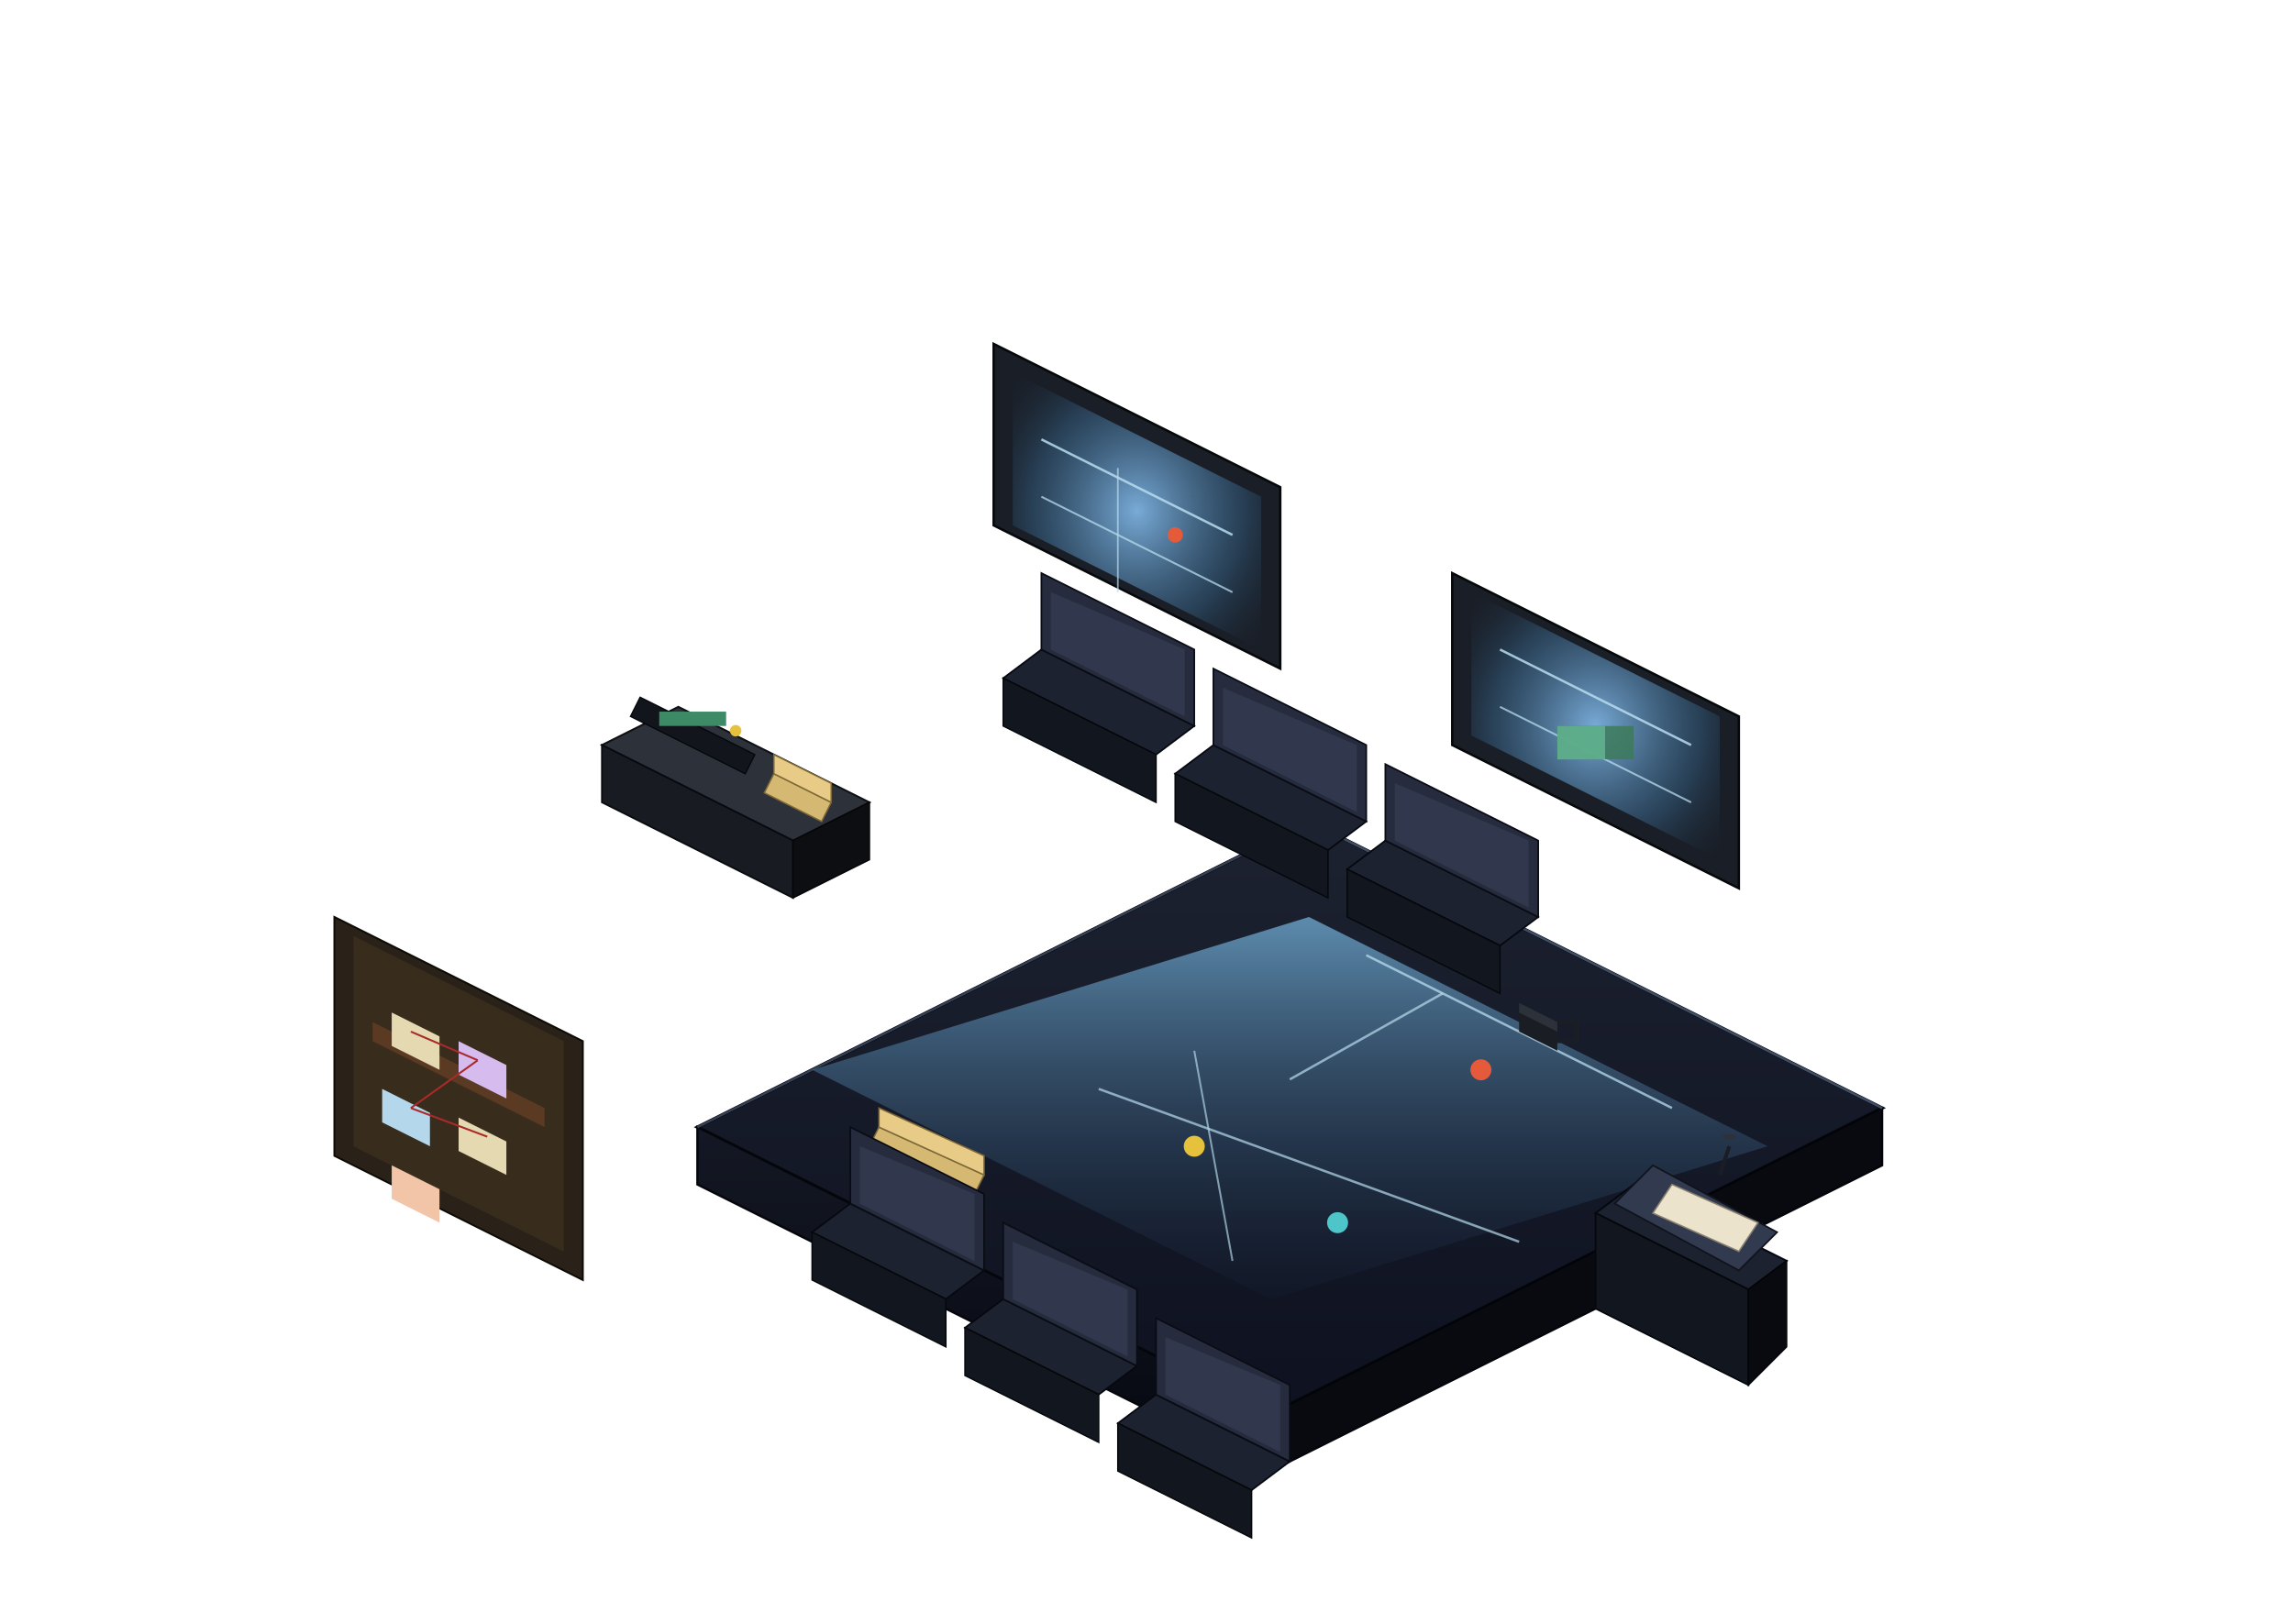
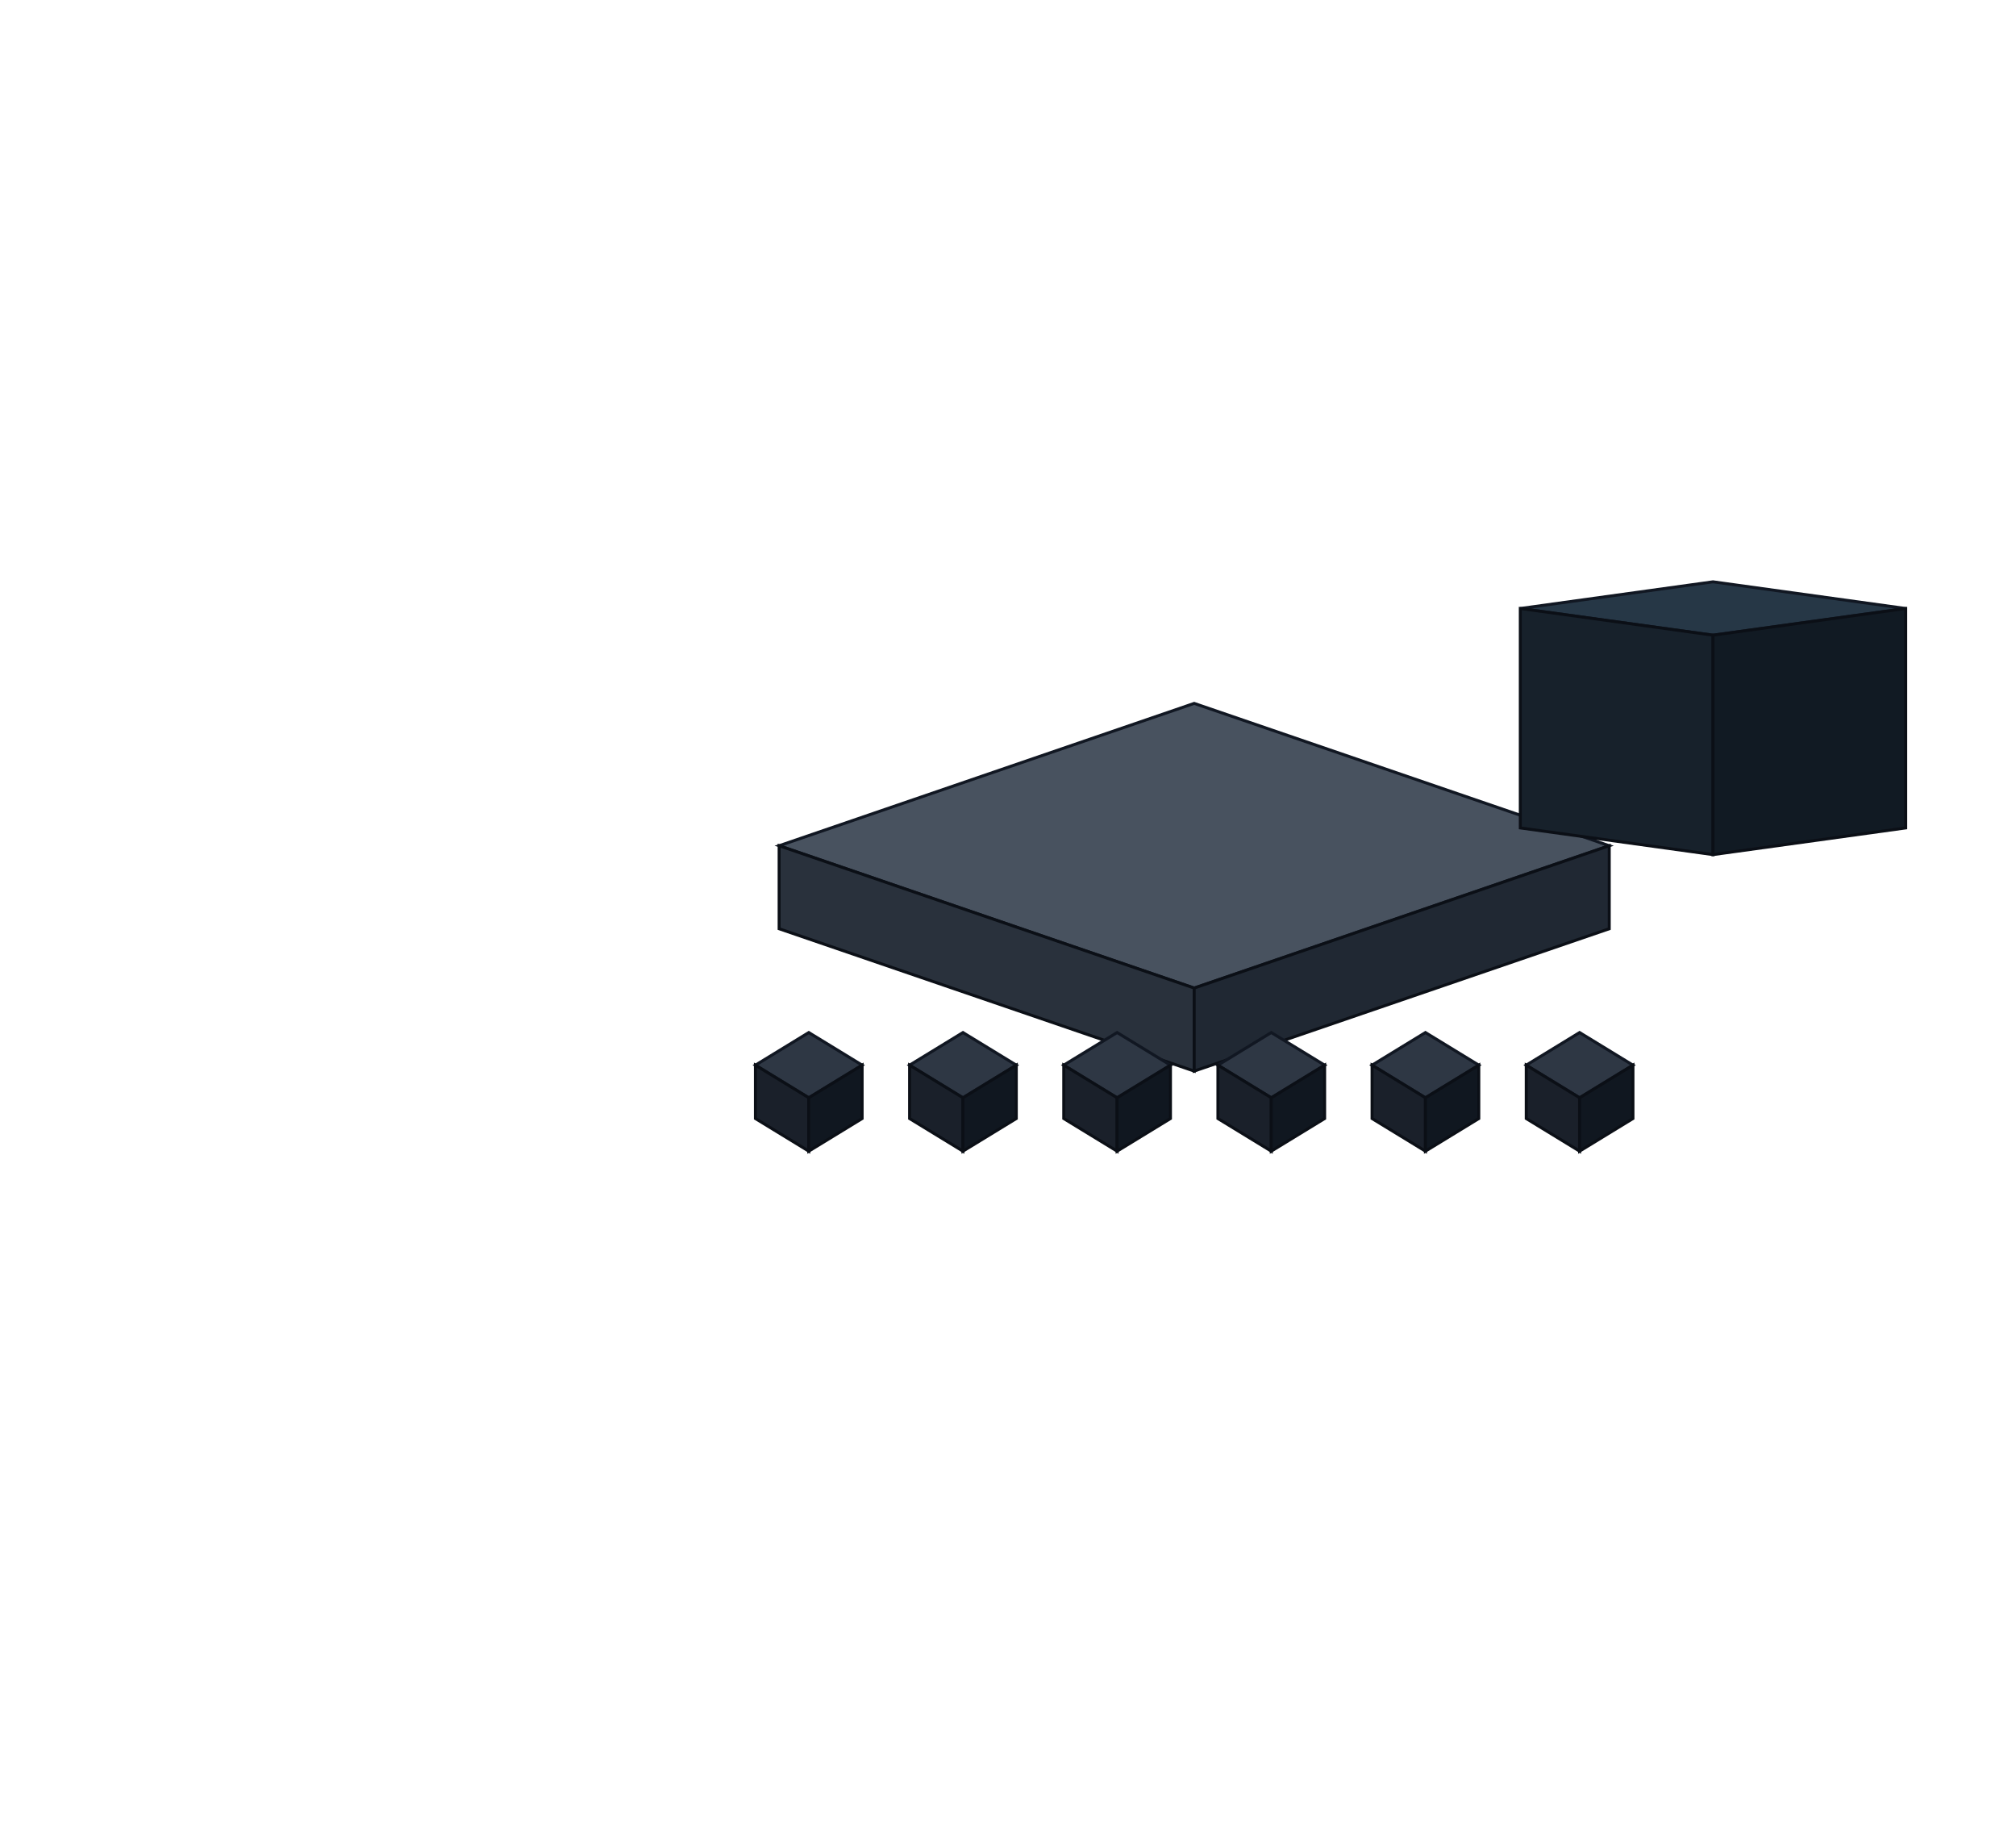
- <svg xmlns="http://www.w3.org/2000/svg" viewBox="-50 0 480 340">
-   <defs>
-     <linearGradient id="warTableTop" x1="0" y1="0" x2="0" y2="1">
-       <stop offset="0" stop-color="#1d2230" />
-       <stop offset="1" stop-color="#0e1220" />
-     </linearGradient>
-     <linearGradient id="warTableFront" x1="0" y1="0" x2="0" y2="1">
-       <stop offset="0" stop-color="#141824" />
-       <stop offset="1" stop-color="#060810" />
-     </linearGradient>
-     <radialGradient id="warScreenGlow" cx="0.5" cy="0.5" r="0.7">
-       <stop offset="0" stop-color="#7db2e0" stop-opacity="0.95" />
-       <stop offset="0.6" stop-color="#325878" stop-opacity="0.6" />
-       <stop offset="1" stop-color="#182738" stop-opacity="0" />
-     </radialGradient>
-     <linearGradient id="warInlayGlow" x1="0" y1="0" x2="0" y2="1">
-       <stop offset="0" stop-color="#7dc0ec" stop-opacity="0.9" />
-       <stop offset="1" stop-color="#1e3a5c" stop-opacity="0.1" />
-     </linearGradient>
-   </defs>
-   <g id="plan-table">
-     <polygon points="224,172 344,232 216,296 96,236" fill="url(#warTableTop)" stroke="#05080f" stroke-width="0.7" />
-     <polygon points="96,236 216,296 216,308 96,248" fill="url(#warTableFront)" stroke="#04060b" stroke-width="0.5" />
-     <polygon points="344,232 216,296 216,308 344,244" fill="#080a10" stroke="#03040a" stroke-width="0.45" />
-     <line x1="224" y1="172" x2="344" y2="232" stroke="#4a5a74" stroke-width="0.5" opacity="0.85" />
-     <line x1="224" y1="172" x2="96" y2="236" stroke="#4a5a74" stroke-width="0.45" opacity="0.7" />
-     <polygon points="224,192 320,240 216,272 120,224" fill="url(#warInlayGlow)" opacity="0.75" />
-     <line x1="236" y1="200" x2="300" y2="232" stroke="#b8dcee" stroke-width="0.5" opacity="0.75" />
-     <line x1="252" y1="208" x2="220" y2="226" stroke="#b8dcee" stroke-width="0.5" opacity="0.7" />
-     <line x1="180" y1="228" x2="268" y2="260" stroke="#b8dcee" stroke-width="0.5" opacity="0.7" />
-     <line x1="200" y1="220" x2="208" y2="264" stroke="#b8dcee" stroke-width="0.4" opacity="0.65" />
-     <circle cx="260" cy="224" r="2.2" fill="#e65a3c" />
-     <circle cx="200" cy="240" r="2.2" fill="#e6c23c" />
-     <circle cx="230" cy="256" r="2.2" fill="#4ec6c9" />
-     <polygon points="134,236 156,246 154,250 132,240" fill="#d5b972" stroke="#7d6838" stroke-width="0.3" />
-     <polygon points="134,232 156,242 156,246 134,236" fill="#e7cb86" stroke="#7d6838" stroke-width="0.3" />
-     <polygon points="268,212 276,216 276,220 268,216" fill="#1a1e24" />
-     <polygon points="268,210 276,214 276,216 268,212" fill="#2d323a" />
-     <path d="M276,214 L280,214 L280,218 L276,218" stroke="#1a1e24" stroke-width="0.8" fill="none" />
+ <svg xmlns="http://www.w3.org/2000/svg" viewBox="-90 0 680 620">
+   <g id="table">
+     <polygon points="312.8,237.2 452.8,285.2 312.8,333.2 172.8,285.2" fill="#48525f" stroke="#111722" stroke-width="1" />
+     <polygon points="172.8,285.2 312.8,333.2 312.8,361.2 172.8,313.2" fill="#29313c" stroke="#0b0f16" stroke-width="1" />
+     <polygon points="312.8,333.2 452.8,285.2 452.8,313.2 312.8,361.2" fill="#202833" stroke="#0b0f16" stroke-width="1" />
  </g>
-   <g id="chairs">
-     <g id="chair-n1">
-       <polygon points="168,136 200,152 192,158 160,142" fill="#1d2230" stroke="#05080f" stroke-width="0.35" />
-       <polygon points="160,142 192,158 192,168 160,152" fill="#12161f" stroke="#05080b" stroke-width="0.3" />
-       <polygon points="168,120 200,136 200,152 168,136" fill="#262c3e" stroke="#090c15" stroke-width="0.35" />
-       <polygon points="170,124 198,136 198,150 170,136" fill="#323a50" opacity="0.85" />
-     </g>
-     <g id="chair-n2">
-       <polygon points="204,156 236,172 228,178 196,162" fill="#1d2230" stroke="#05080f" stroke-width="0.35" />
-       <polygon points="196,162 228,178 228,188 196,172" fill="#12161f" stroke="#05080b" stroke-width="0.3" />
-       <polygon points="204,140 236,156 236,172 204,156" fill="#262c3e" stroke="#090c15" stroke-width="0.35" />
-       <polygon points="206,144 234,156 234,170 206,156" fill="#323a50" opacity="0.85" />
-     </g>
-     <g id="chair-n3">
-       <polygon points="240,176 272,192 264,198 232,182" fill="#1d2230" stroke="#05080f" stroke-width="0.35" />
-       <polygon points="232,182 264,198 264,208 232,192" fill="#12161f" stroke="#05080b" stroke-width="0.3" />
-       <polygon points="240,160 272,176 272,192 240,176" fill="#262c3e" stroke="#090c15" stroke-width="0.35" />
-       <polygon points="242,164 270,176 270,190 242,176" fill="#323a50" opacity="0.85" />
-     </g>
-     <g id="chair-s1">
-       <polygon points="192,292 220,306 212,312 184,298" fill="#1d2230" stroke="#05080f" stroke-width="0.35" />
-       <polygon points="184,298 212,312 212,322 184,308" fill="#12161f" stroke="#05080b" stroke-width="0.3" />
-       <polygon points="192,276 220,290 220,306 192,292" fill="#262c3e" stroke="#090c15" stroke-width="0.35" />
-       <polygon points="194,280 218,290 218,304 194,292" fill="#323a50" opacity="0.85" />
-     </g>
-     <g id="chair-s2">
-       <polygon points="160,272 188,286 180,292 152,278" fill="#1d2230" stroke="#05080f" stroke-width="0.35" />
-       <polygon points="152,278 180,292 180,302 152,288" fill="#12161f" stroke="#05080b" stroke-width="0.3" />
-       <polygon points="160,256 188,270 188,286 160,272" fill="#262c3e" stroke="#090c15" stroke-width="0.35" />
-       <polygon points="162,260 186,270 186,284 162,272" fill="#323a50" opacity="0.85" />
-     </g>
-     <g id="chair-s3">
-       <polygon points="128,252 156,266 148,272 120,258" fill="#1d2230" stroke="#05080f" stroke-width="0.35" />
-       <polygon points="120,258 148,272 148,282 120,268" fill="#12161f" stroke="#05080b" stroke-width="0.3" />
-       <polygon points="128,236 156,250 156,266 128,252" fill="#262c3e" stroke="#090c15" stroke-width="0.35" />
-       <polygon points="130,240 154,250 154,264 130,252" fill="#323a50" opacity="0.85" />
-     </g>
+   <g id="chair">
+     <polygon points="182.8,348.2 200.8,359.2 182.8,370.2 164.8,359.2" fill="#2e3744" stroke="#111722" stroke-width="1" />
+     <polygon points="164.8,359.2 182.8,370.2 182.8,388.2 164.8,377.2" fill="#1a202a" stroke="#0b0f16" stroke-width="1" />
+     <polygon points="182.8,370.2 200.8,359.2 200.8,377.2 182.8,388.2" fill="#101720" stroke="#0b0f16" stroke-width="1" />
  </g>
-   <g id="screens">
-     <polygon points="158,72 218,102 218,140 158,110" fill="#1a1e26" stroke="#050709" stroke-width="0.5" />
-     <polygon points="162,78 214,104 214,136 162,110" fill="url(#warScreenGlow)" />
-     <line x1="168" y1="92" x2="208" y2="112" stroke="#b8dcee" stroke-width="0.5" opacity="0.85" />
-     <line x1="168" y1="104" x2="208" y2="124" stroke="#b8dcee" stroke-width="0.4" opacity="0.75" />
-     <line x1="184" y1="98" x2="184" y2="124" stroke="#b8dcee" stroke-width="0.35" opacity="0.7" />
-     <circle cx="196" cy="112" r="1.6" fill="#e65a3c" />
-     <polygon points="254,120 314,150 314,186 254,156" fill="#1a1e26" stroke="#050709" stroke-width="0.5" />
-     <polygon points="258,124 310,150 310,180 258,154" fill="url(#warScreenGlow)" />
-     <line x1="264" y1="136" x2="304" y2="156" stroke="#b8dcee" stroke-width="0.5" opacity="0.85" />
-     <line x1="264" y1="148" x2="304" y2="168" stroke="#b8dcee" stroke-width="0.4" opacity="0.75" />
-     <rect x="276" y="152" width="16" height="7" fill="#3c7a5a" opacity="0.85" />
-     <rect x="276" y="152" width="10" height="7" fill="#62b490" opacity="0.85" />
+   <g id="chair">
+     <polygon points="234.8,348.2 252.8,359.2 234.8,370.2 216.8,359.2" fill="#2e3744" stroke="#111722" stroke-width="1" />
+     <polygon points="216.8,359.2 234.8,370.2 234.8,388.2 216.8,377.2" fill="#1a202a" stroke="#0b0f16" stroke-width="1" />
+     <polygon points="234.8,370.2 252.8,359.2 252.8,377.2 234.8,388.2" fill="#101720" stroke="#0b0f16" stroke-width="1" />
  </g>
-   <g id="intel-cart">
-     <polygon points="92,148 132,168 116,176 76,156" fill="#2d323a" stroke="#0e1014" stroke-width="0.4" />
-     <polygon points="76,156 116,176 116,188 76,168" fill="#181b22" stroke="#080a0d" stroke-width="0.35" />
-     <polygon points="116,176 132,168 132,180 116,188" fill="#0c0e12" stroke="#050607" stroke-width="0.3" />
-     <polygon points="84,146 108,158 106,162 82,150" fill="#12161c" stroke="#05080c" stroke-width="0.3" />
-     <rect x="88" y="149" width="14" height="3" fill="#3c8a66" />
-     <circle cx="104" cy="153" r="1.2" fill="#e6c23c" />
-     <polygon points="112,162 124,168 122,172 110,166" fill="#d5b972" stroke="#7d6838" stroke-width="0.3" />
-     <polygon points="112,158 124,164 124,168 112,162" fill="#e7cb86" stroke="#7d6838" stroke-width="0.3" />
+   <g id="chair">
+     <polygon points="286.8,348.2 304.8,359.2 286.8,370.2 268.8,359.2" fill="#2e3744" stroke="#111722" stroke-width="1" />
+     <polygon points="268.8,359.2 286.8,370.2 286.8,388.2 268.8,377.2" fill="#1a202a" stroke="#0b0f16" stroke-width="1" />
+     <polygon points="286.8,370.2 304.8,359.2 304.8,377.2 286.8,388.2" fill="#101720" stroke="#0b0f16" stroke-width="1" />
  </g>
-   <g id="status-board">
-     <polygon points="20,192 72,218 72,268 20,242" fill="#2a2218" stroke="#0e0b06" stroke-width="0.4" />
-     <polygon points="24,196 68,218 68,262 24,240" fill="#3a2e1e" opacity="0.9" />
-     <rect x="28" y="200" width="36" height="4" fill="#5a3a22" transform="skewY(26.565)" />
-     <polygon points="32,212 42,217 42,224 32,219" fill="#e5d9b2" />
-     <polygon points="46,218 56,223 56,230 46,225" fill="#d5bbee" />
-     <polygon points="30,228 40,233 40,240 30,235" fill="#b5d7ec" />
-     <polygon points="46,234 56,239 56,246 46,241" fill="#e5d9b2" />
-     <polygon points="32,244 42,249 42,256 32,251" fill="#f2c5a8" />
-     <line x1="36" y1="216" x2="50" y2="222" stroke="#a82a2a" stroke-width="0.4" />
-     <line x1="50" y1="222" x2="36" y2="232" stroke="#a82a2a" stroke-width="0.4" />
-     <line x1="36" y1="232" x2="52" y2="238" stroke="#a82a2a" stroke-width="0.4" />
+   <g id="chair">
+     <polygon points="338.8,348.2 356.8,359.2 338.8,370.2 320.8,359.2" fill="#2e3744" stroke="#111722" stroke-width="1" />
+     <polygon points="320.8,359.2 338.8,370.2 338.8,388.2 320.8,377.2" fill="#1a202a" stroke="#0b0f16" stroke-width="1" />
+     <polygon points="338.8,370.2 356.8,359.2 356.8,377.2 338.8,388.2" fill="#101720" stroke="#0b0f16" stroke-width="1" />
  </g>
-   <g id="lectern">
-     <polygon points="292,248 324,264 316,270 284,254" fill="#1d2230" stroke="#05080f" stroke-width="0.4" />
-     <polygon points="284,254 316,270 316,290 284,274" fill="#12161f" stroke="#05080b" stroke-width="0.35" />
-     <polygon points="316,270 324,264 324,282 316,290" fill="#080a10" stroke="#030408" stroke-width="0.3" />
-     <polygon points="296,244 322,258 314,266 288,252" fill="#323a50" stroke="#10131c" stroke-width="0.35" />
-     <polygon points="300,248 318,256 314,262 296,254" fill="#ece3cc" stroke="#8a8170" stroke-width="0.3" />
-     <line x1="310" y1="246" x2="312" y2="240" stroke="#1a1e24" stroke-width="0.8" />
-     <ellipse cx="312" cy="238" rx="1.4" ry="0.6" fill="#2d323a" />
+   <g id="chair">
+     <polygon points="390.8,348.2 408.8,359.2 390.8,370.2 372.8,359.2" fill="#2e3744" stroke="#111722" stroke-width="1" />
+     <polygon points="372.8,359.2 390.8,370.2 390.8,388.2 372.8,377.2" fill="#1a202a" stroke="#0b0f16" stroke-width="1" />
+     <polygon points="390.8,370.2 408.8,359.2 408.8,377.2 390.8,388.2" fill="#101720" stroke="#0b0f16" stroke-width="1" />
+   </g>
+   <g id="chair">
+     <polygon points="442.8,348.2 460.8,359.2 442.8,370.2 424.8,359.2" fill="#2e3744" stroke="#111722" stroke-width="1" />
+     <polygon points="424.8,359.2 442.8,370.2 442.8,388.2 424.8,377.2" fill="#1a202a" stroke="#0b0f16" stroke-width="1" />
+     <polygon points="442.8,370.2 460.8,359.2 460.8,377.2 442.8,388.2" fill="#101720" stroke="#0b0f16" stroke-width="1" />
+   </g>
+   <g id="display">
+     <polygon points="487.8,196.2 552.8,205.2 487.8,214.2 422.8,205.2" fill="#263746" stroke="#111722" stroke-width="1" />
+     <polygon points="422.8,205.2 487.8,214.2 487.8,288.2 422.8,279.2" fill="#17212b" stroke="#0b0f16" stroke-width="1" />
+     <polygon points="487.8,214.2 552.8,205.2 552.8,279.2 487.8,288.2" fill="#111a23" stroke="#0b0f16" stroke-width="1" />
  </g>
</svg>
